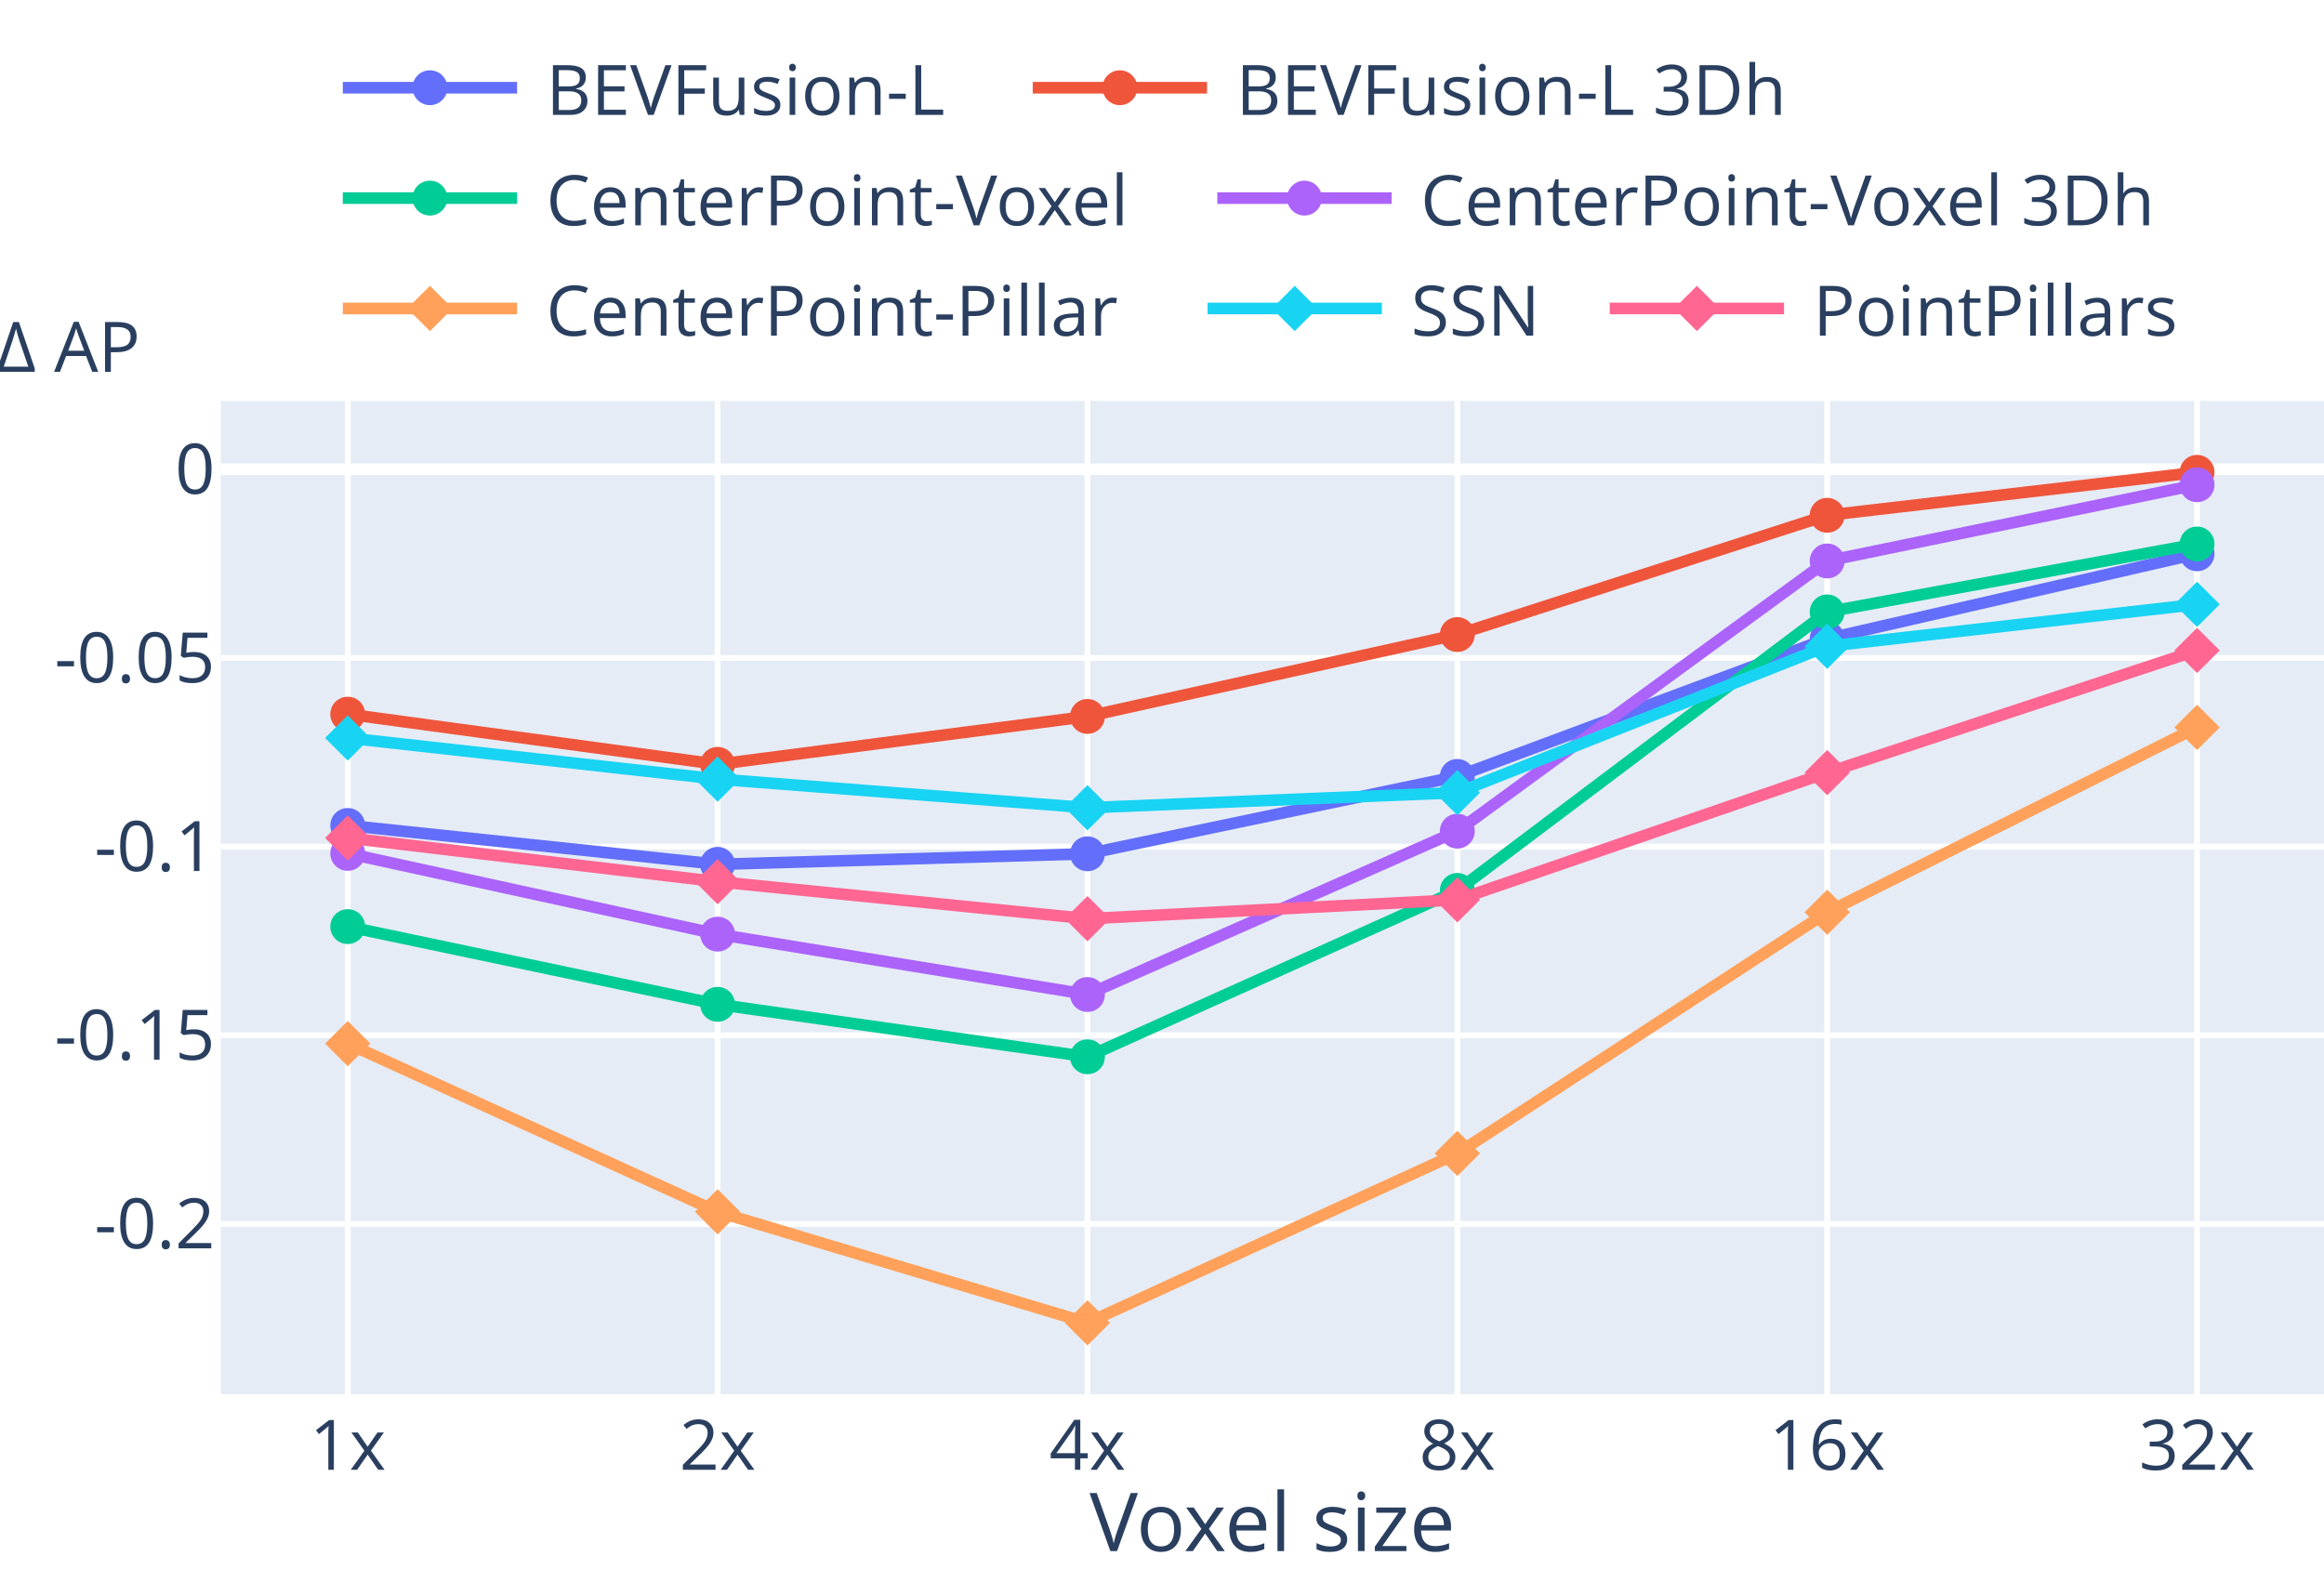
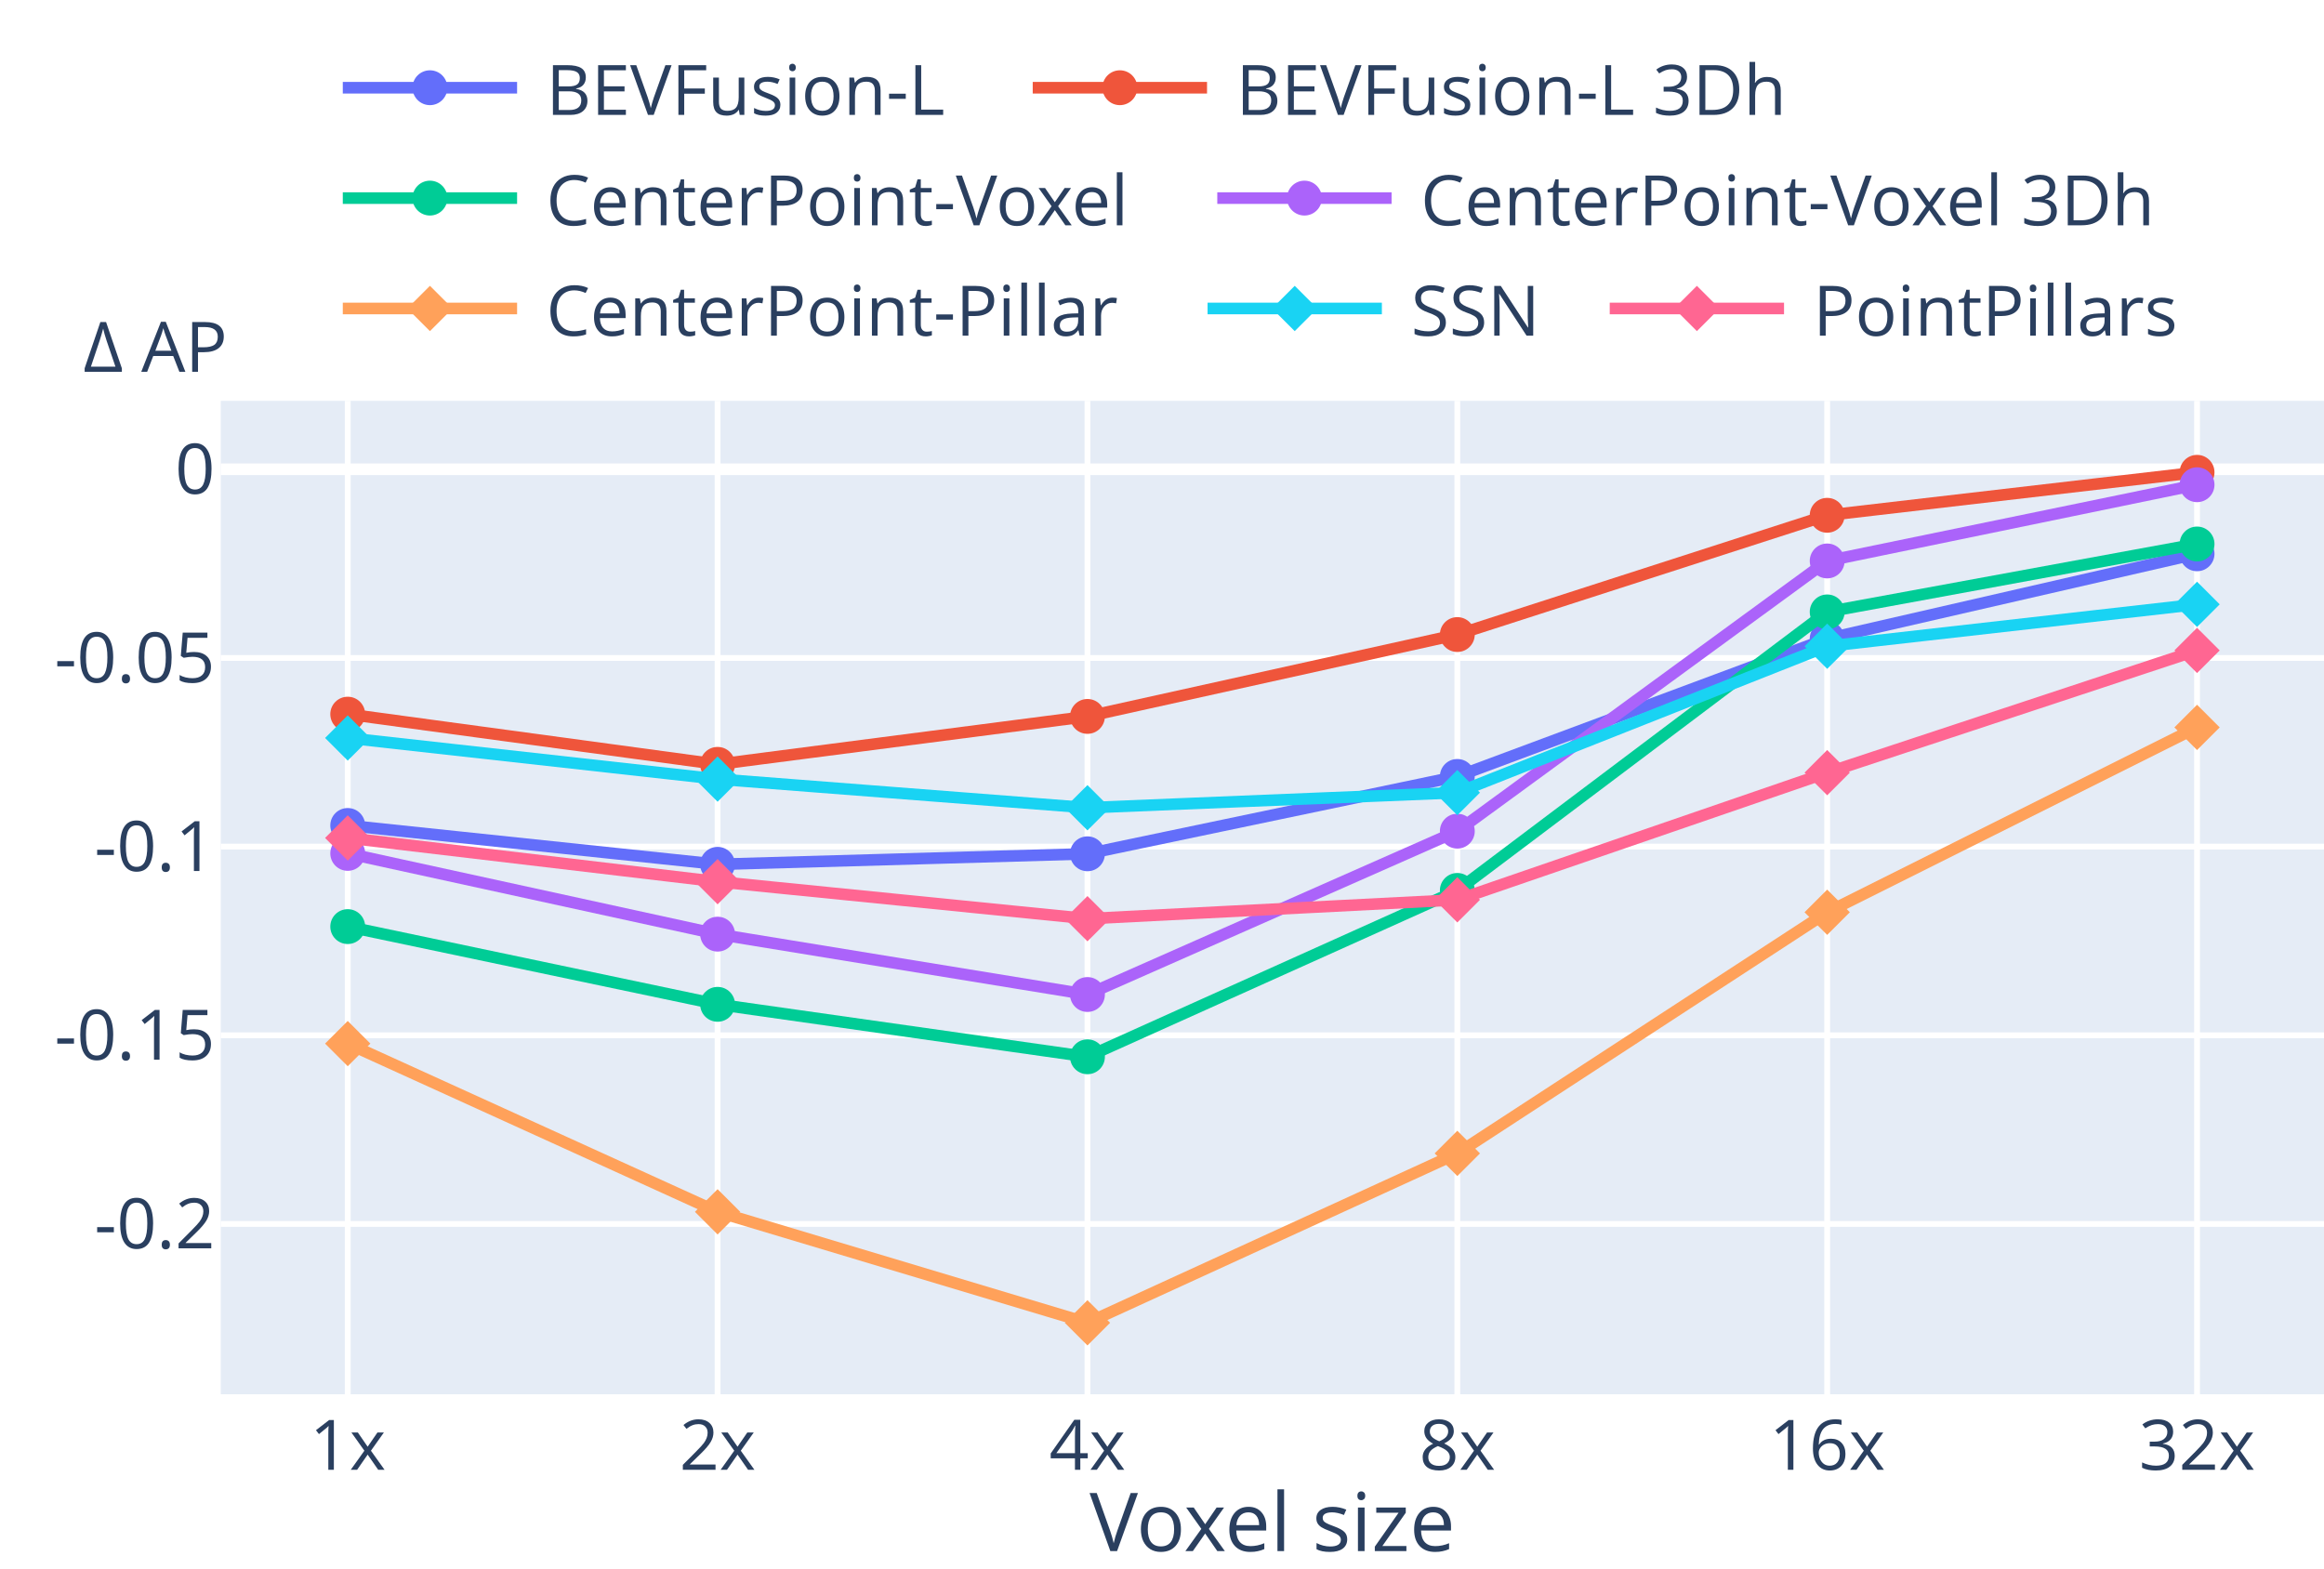
<svg xmlns="http://www.w3.org/2000/svg" class="main-svg" width="400" height="270" style="" viewBox="0 0 400 270">
  <rect x="0" y="0" width="400" height="270" style="fill: rgb(255, 255, 255); fill-opacity: 1;" />
-   <defs id="defs-0d66ee">
+   <defs id="defs-2517d5">
    <g class="clips">
-       <clipPath id="clip0d66eexyplot" class="plotclip">
+       <clipPath id="clip2517d5xyplot" class="plotclip">
        <rect width="362" height="171" />
      </clipPath>
-       <clipPath class="axesclip" id="clip0d66eex">
+       <clipPath class="axesclip" id="clip2517d5x">
        <rect x="38" y="0" width="362" height="270" />
      </clipPath>
-       <clipPath class="axesclip" id="clip0d66eey">
+       <clipPath class="axesclip" id="clip2517d5y">
        <rect x="0" y="69" width="400" height="171" />
      </clipPath>
-       <clipPath class="axesclip" id="clip0d66eexy">
+       <clipPath class="axesclip" id="clip2517d5xy">
        <rect x="38" y="69" width="362" height="171" />
      </clipPath>
    </g>
    <g class="gradients" />
    <g class="patterns" />
  </defs>
  <g class="bglayer">
    <rect class="bg" x="38" y="69" width="362" height="171" style="fill: rgb(229, 236, 246); fill-opacity: 1; stroke-width: 0;" />
  </g>
  <g class="layer-below">
    <g class="imagelayer" />
    <g class="shapelayer" />
  </g>
  <g class="cartesianlayer">
    <g class="subplot xy">
      <g class="layer-subplot">
        <g class="shapelayer" />
        <g class="imagelayer" />
      </g>
      <g class="minor-gridlayer">
        <g class="x" />
        <g class="y" />
      </g>
      <g class="gridlayer">
        <g class="x">
          <path class="xgrid crisp" transform="translate(59.85,0)" d="M0,69v171" style="stroke: rgb(255, 255, 255); stroke-opacity: 1; stroke-width: 1px;" />
          <path class="xgrid crisp" transform="translate(123.51,0)" d="M0,69v171" style="stroke: rgb(255, 255, 255); stroke-opacity: 1; stroke-width: 1px;" />
          <path class="xgrid crisp" transform="translate(187.17,0)" d="M0,69v171" style="stroke: rgb(255, 255, 255); stroke-opacity: 1; stroke-width: 1px;" />
          <path class="xgrid crisp" transform="translate(250.83,0)" d="M0,69v171" style="stroke: rgb(255, 255, 255); stroke-opacity: 1; stroke-width: 1px;" />
          <path class="xgrid crisp" transform="translate(314.49,0)" d="M0,69v171" style="stroke: rgb(255, 255, 255); stroke-opacity: 1; stroke-width: 1px;" />
          <path class="xgrid crisp" transform="translate(378.15,0)" d="M0,69v171" style="stroke: rgb(255, 255, 255); stroke-opacity: 1; stroke-width: 1px;" />
        </g>
        <g class="y">
          <path class="ygrid crisp" transform="translate(0,210.68)" d="M38,0h362" style="stroke: rgb(255, 255, 255); stroke-opacity: 1; stroke-width: 1px;" />
          <path class="ygrid crisp" transform="translate(0,178.21)" d="M38,0h362" style="stroke: rgb(255, 255, 255); stroke-opacity: 1; stroke-width: 1px;" />
          <path class="ygrid crisp" transform="translate(0,145.73)" d="M38,0h362" style="stroke: rgb(255, 255, 255); stroke-opacity: 1; stroke-width: 1px;" />
          <path class="ygrid crisp" transform="translate(0,113.26)" d="M38,0h362" style="stroke: rgb(255, 255, 255); stroke-opacity: 1; stroke-width: 1px;" />
        </g>
      </g>
      <g class="zerolinelayer">
        <path class="yzl zl crisp" transform="translate(0,80.78)" d="M38,0h362" style="stroke: rgb(255, 255, 255); stroke-opacity: 1; stroke-width: 2px;" />
      </g>
      <g class="layer-between">
        <g class="shapelayer" />
        <g class="imagelayer" />
      </g>
      <path class="xlines-below" />
      <path class="ylines-below" />
      <g class="overlines-below" />
      <g class="xaxislayer-below" />
      <g class="yaxislayer-below" />
      <g class="overaxes-below" />
      <g class="overplot">
-         <g class="xy" transform="translate(38,69)" clip-path="url(#clip0d66eexyplot)">
+         <g class="xy" transform="translate(38,69)" clip-path="url(#clip2517d5xyplot)">
          <g class="scatterlayer mlayer">
-             <g class="trace scatter trace718453" style="stroke-miterlimit: 2; opacity: 1;">
+             <g class="trace scatter trace291b35" style="stroke-miterlimit: 2; opacity: 1;">
              <g class="fills" />
              <g class="errorbars" />
              <g class="lines">
                <path class="js-line" d="M21.85,73.09L85.51,79.78L149.17,77.97L212.83,64.65L276.49,40.94L340.15,26.33" style="vector-effect: none; fill: none; stroke: rgb(99, 110, 250); stroke-opacity: 1; stroke-width: 2px; opacity: 1;" />
              </g>
              <g class="points">
                <path class="point" transform="translate(21.85,73.09)" d="M3,0A3,3 0 1,1 0,-3A3,3 0 0,1 3,0Z" style="opacity: 1; stroke-width: 0px; fill: rgb(99, 110, 250); fill-opacity: 1;" />
                <path class="point" transform="translate(85.51,79.78)" d="M3,0A3,3 0 1,1 0,-3A3,3 0 0,1 3,0Z" style="opacity: 1; stroke-width: 0px; fill: rgb(99, 110, 250); fill-opacity: 1;" />
                <path class="point" transform="translate(149.17,77.97)" d="M3,0A3,3 0 1,1 0,-3A3,3 0 0,1 3,0Z" style="opacity: 1; stroke-width: 0px; fill: rgb(99, 110, 250); fill-opacity: 1;" />
                <path class="point" transform="translate(212.83,64.65)" d="M3,0A3,3 0 1,1 0,-3A3,3 0 0,1 3,0Z" style="opacity: 1; stroke-width: 0px; fill: rgb(99, 110, 250); fill-opacity: 1;" />
                <path class="point" transform="translate(276.49,40.94)" d="M3,0A3,3 0 1,1 0,-3A3,3 0 0,1 3,0Z" style="opacity: 1; stroke-width: 0px; fill: rgb(99, 110, 250); fill-opacity: 1;" />
                <path class="point" transform="translate(340.15,26.33)" d="M3,0A3,3 0 1,1 0,-3A3,3 0 0,1 3,0Z" style="opacity: 1; stroke-width: 0px; fill: rgb(99, 110, 250); fill-opacity: 1;" />
              </g>
              <g class="text" />
            </g>
-             <g class="trace scatter tracedd2aca" style="stroke-miterlimit: 2; opacity: 1;">
+             <g class="trace scatter tracea4293a" style="stroke-miterlimit: 2; opacity: 1;">
              <g class="fills" />
              <g class="errorbars" />
              <g class="lines">
                <path class="js-line" d="M21.85,53.93L85.51,62.57L149.17,54.32L212.83,40.23L276.49,19.7L340.15,12.3" style="vector-effect: none; fill: none; stroke: rgb(239, 85, 59); stroke-opacity: 1; stroke-width: 2px; opacity: 1;" />
              </g>
              <g class="points">
                <path class="point" transform="translate(21.85,53.93)" d="M3,0A3,3 0 1,1 0,-3A3,3 0 0,1 3,0Z" style="opacity: 1; stroke-width: 0px; fill: rgb(239, 85, 59); fill-opacity: 1;" />
                <path class="point" transform="translate(85.51,62.57)" d="M3,0A3,3 0 1,1 0,-3A3,3 0 0,1 3,0Z" style="opacity: 1; stroke-width: 0px; fill: rgb(239, 85, 59); fill-opacity: 1;" />
                <path class="point" transform="translate(149.17,54.32)" d="M3,0A3,3 0 1,1 0,-3A3,3 0 0,1 3,0Z" style="opacity: 1; stroke-width: 0px; fill: rgb(239, 85, 59); fill-opacity: 1;" />
                <path class="point" transform="translate(212.83,40.23)" d="M3,0A3,3 0 1,1 0,-3A3,3 0 0,1 3,0Z" style="opacity: 1; stroke-width: 0px; fill: rgb(239, 85, 59); fill-opacity: 1;" />
                <path class="point" transform="translate(276.49,19.7)" d="M3,0A3,3 0 1,1 0,-3A3,3 0 0,1 3,0Z" style="opacity: 1; stroke-width: 0px; fill: rgb(239, 85, 59); fill-opacity: 1;" />
                <path class="point" transform="translate(340.15,12.3)" d="M3,0A3,3 0 1,1 0,-3A3,3 0 0,1 3,0Z" style="opacity: 1; stroke-width: 0px; fill: rgb(239, 85, 59); fill-opacity: 1;" />
              </g>
              <g class="text" />
            </g>
-             <g class="trace scatter trace21a4a7" style="stroke-miterlimit: 2; opacity: 1;">
+             <g class="trace scatter traceb61659" style="stroke-miterlimit: 2; opacity: 1;">
              <g class="fills" />
              <g class="errorbars" />
              <g class="lines">
                <path class="js-line" d="M21.85,90.5L85.51,103.88L149.17,112.91L212.83,84.27L276.49,36.33L340.15,24.64" style="vector-effect: none; fill: none; stroke: rgb(0, 204, 150); stroke-opacity: 1; stroke-width: 2px; opacity: 1;" />
              </g>
              <g class="points">
                <path class="point" transform="translate(21.85,90.5)" d="M3,0A3,3 0 1,1 0,-3A3,3 0 0,1 3,0Z" style="opacity: 1; stroke-width: 0px; fill: rgb(0, 204, 150); fill-opacity: 1;" />
                <path class="point" transform="translate(85.51,103.88)" d="M3,0A3,3 0 1,1 0,-3A3,3 0 0,1 3,0Z" style="opacity: 1; stroke-width: 0px; fill: rgb(0, 204, 150); fill-opacity: 1;" />
                <path class="point" transform="translate(149.17,112.91)" d="M3,0A3,3 0 1,1 0,-3A3,3 0 0,1 3,0Z" style="opacity: 1; stroke-width: 0px; fill: rgb(0, 204, 150); fill-opacity: 1;" />
                <path class="point" transform="translate(212.83,84.27)" d="M3,0A3,3 0 1,1 0,-3A3,3 0 0,1 3,0Z" style="opacity: 1; stroke-width: 0px; fill: rgb(0, 204, 150); fill-opacity: 1;" />
                <path class="point" transform="translate(276.49,36.33)" d="M3,0A3,3 0 1,1 0,-3A3,3 0 0,1 3,0Z" style="opacity: 1; stroke-width: 0px; fill: rgb(0, 204, 150); fill-opacity: 1;" />
                <path class="point" transform="translate(340.15,24.64)" d="M3,0A3,3 0 1,1 0,-3A3,3 0 0,1 3,0Z" style="opacity: 1; stroke-width: 0px; fill: rgb(0, 204, 150); fill-opacity: 1;" />
              </g>
              <g class="text" />
            </g>
-             <g class="trace scatter trace0ac253" style="stroke-miterlimit: 2; opacity: 1;">
+             <g class="trace scatter traced52f93" style="stroke-miterlimit: 2; opacity: 1;">
              <g class="fills" />
              <g class="errorbars" />
              <g class="lines">
                <path class="js-line" d="M21.85,77.9L85.51,91.8L149.17,102.19L212.83,74.07L276.49,27.56L340.15,14.44" style="vector-effect: none; fill: none; stroke: rgb(171, 99, 250); stroke-opacity: 1; stroke-width: 2px; opacity: 1;" />
              </g>
              <g class="points">
                <path class="point" transform="translate(21.85,77.9)" d="M3,0A3,3 0 1,1 0,-3A3,3 0 0,1 3,0Z" style="opacity: 1; stroke-width: 0px; fill: rgb(171, 99, 250); fill-opacity: 1;" />
                <path class="point" transform="translate(85.51,91.8)" d="M3,0A3,3 0 1,1 0,-3A3,3 0 0,1 3,0Z" style="opacity: 1; stroke-width: 0px; fill: rgb(171, 99, 250); fill-opacity: 1;" />
                <path class="point" transform="translate(149.17,102.19)" d="M3,0A3,3 0 1,1 0,-3A3,3 0 0,1 3,0Z" style="opacity: 1; stroke-width: 0px; fill: rgb(171, 99, 250); fill-opacity: 1;" />
                <path class="point" transform="translate(212.83,74.07)" d="M3,0A3,3 0 1,1 0,-3A3,3 0 0,1 3,0Z" style="opacity: 1; stroke-width: 0px; fill: rgb(171, 99, 250); fill-opacity: 1;" />
                <path class="point" transform="translate(276.49,27.56)" d="M3,0A3,3 0 1,1 0,-3A3,3 0 0,1 3,0Z" style="opacity: 1; stroke-width: 0px; fill: rgb(171, 99, 250); fill-opacity: 1;" />
                <path class="point" transform="translate(340.15,14.44)" d="M3,0A3,3 0 1,1 0,-3A3,3 0 0,1 3,0Z" style="opacity: 1; stroke-width: 0px; fill: rgb(171, 99, 250); fill-opacity: 1;" />
              </g>
              <g class="text" />
            </g>
-             <g class="trace scatter trace8909da" style="stroke-miterlimit: 2; opacity: 1;">
+             <g class="trace scatter trace38e92f" style="stroke-miterlimit: 2; opacity: 1;">
              <g class="fills" />
              <g class="errorbars" />
              <g class="lines">
                <path class="js-line" d="M21.85,110.64L85.51,139.6L149.17,158.7L212.83,129.54L276.49,88.03L340.15,56.21" style="vector-effect: none; fill: none; stroke: rgb(255, 161, 90); stroke-opacity: 1; stroke-width: 2px; opacity: 1;" />
              </g>
              <g class="points">
                <path class="point" transform="translate(21.85,110.64)" d="M3.9,0L0,3.9L-3.9,0L0,-3.9Z" style="opacity: 1; stroke-width: 0px; fill: rgb(255, 161, 90); fill-opacity: 1;" />
                <path class="point" transform="translate(85.51,139.6)" d="M3.9,0L0,3.9L-3.9,0L0,-3.9Z" style="opacity: 1; stroke-width: 0px; fill: rgb(255, 161, 90); fill-opacity: 1;" />
                <path class="point" transform="translate(149.17,158.7)" d="M3.9,0L0,3.9L-3.9,0L0,-3.9Z" style="opacity: 1; stroke-width: 0px; fill: rgb(255, 161, 90); fill-opacity: 1;" />
                <path class="point" transform="translate(212.83,129.54)" d="M3.9,0L0,3.9L-3.9,0L0,-3.9Z" style="opacity: 1; stroke-width: 0px; fill: rgb(255, 161, 90); fill-opacity: 1;" />
                <path class="point" transform="translate(276.49,88.03)" d="M3.9,0L0,3.9L-3.9,0L0,-3.9Z" style="opacity: 1; stroke-width: 0px; fill: rgb(255, 161, 90); fill-opacity: 1;" />
                <path class="point" transform="translate(340.15,56.21)" d="M3.9,0L0,3.9L-3.9,0L0,-3.9Z" style="opacity: 1; stroke-width: 0px; fill: rgb(255, 161, 90); fill-opacity: 1;" />
              </g>
              <g class="text" />
            </g>
-             <g class="trace scatter trace863fda" style="stroke-miterlimit: 2; opacity: 1;">
+             <g class="trace scatter traceb0db5c" style="stroke-miterlimit: 2; opacity: 1;">
              <g class="fills" />
              <g class="errorbars" />
              <g class="lines">
                <path class="js-line" d="M21.85,58.03L85.51,65.11L149.17,70.04L212.83,67.44L276.49,42.24L340.15,35.03" style="vector-effect: none; fill: none; stroke: rgb(25, 211, 243); stroke-opacity: 1; stroke-width: 2px; opacity: 1;" />
              </g>
              <g class="points">
                <path class="point" transform="translate(21.85,58.03)" d="M3.9,0L0,3.9L-3.9,0L0,-3.9Z" style="opacity: 1; stroke-width: 0px; fill: rgb(25, 211, 243); fill-opacity: 1;" />
                <path class="point" transform="translate(85.51,65.11)" d="M3.9,0L0,3.9L-3.9,0L0,-3.9Z" style="opacity: 1; stroke-width: 0px; fill: rgb(25, 211, 243); fill-opacity: 1;" />
                <path class="point" transform="translate(149.17,70.04)" d="M3.9,0L0,3.9L-3.9,0L0,-3.9Z" style="opacity: 1; stroke-width: 0px; fill: rgb(25, 211, 243); fill-opacity: 1;" />
                <path class="point" transform="translate(212.83,67.44)" d="M3.9,0L0,3.9L-3.9,0L0,-3.9Z" style="opacity: 1; stroke-width: 0px; fill: rgb(25, 211, 243); fill-opacity: 1;" />
                <path class="point" transform="translate(276.49,42.24)" d="M3.9,0L0,3.9L-3.9,0L0,-3.9Z" style="opacity: 1; stroke-width: 0px; fill: rgb(25, 211, 243); fill-opacity: 1;" />
                <path class="point" transform="translate(340.15,35.03)" d="M3.9,0L0,3.9L-3.9,0L0,-3.9Z" style="opacity: 1; stroke-width: 0px; fill: rgb(25, 211, 243); fill-opacity: 1;" />
              </g>
              <g class="text" />
            </g>
-             <g class="trace scatter traceaee9a7" style="stroke-miterlimit: 2; opacity: 1;">
+             <g class="trace scatter trace9eabc2" style="stroke-miterlimit: 2; opacity: 1;">
              <g class="fills" />
              <g class="errorbars" />
              <g class="lines">
                <path class="js-line" d="M21.85,75.24L85.51,82.77L149.17,89.14L212.83,85.89L276.49,64L340.15,42.96" style="vector-effect: none; fill: none; stroke: rgb(255, 102, 146); stroke-opacity: 1; stroke-width: 2px; opacity: 1;" />
              </g>
              <g class="points">
                <path class="point" transform="translate(21.85,75.24)" d="M3.9,0L0,3.9L-3.9,0L0,-3.9Z" style="opacity: 1; stroke-width: 0px; fill: rgb(255, 102, 146); fill-opacity: 1;" />
                <path class="point" transform="translate(85.51,82.77)" d="M3.9,0L0,3.9L-3.9,0L0,-3.9Z" style="opacity: 1; stroke-width: 0px; fill: rgb(255, 102, 146); fill-opacity: 1;" />
                <path class="point" transform="translate(149.17,89.14)" d="M3.9,0L0,3.9L-3.9,0L0,-3.9Z" style="opacity: 1; stroke-width: 0px; fill: rgb(255, 102, 146); fill-opacity: 1;" />
                <path class="point" transform="translate(212.83,85.89)" d="M3.9,0L0,3.9L-3.9,0L0,-3.9Z" style="opacity: 1; stroke-width: 0px; fill: rgb(255, 102, 146); fill-opacity: 1;" />
                <path class="point" transform="translate(276.49,64)" d="M3.9,0L0,3.9L-3.9,0L0,-3.9Z" style="opacity: 1; stroke-width: 0px; fill: rgb(255, 102, 146); fill-opacity: 1;" />
                <path class="point" transform="translate(340.15,42.96)" d="M3.9,0L0,3.9L-3.9,0L0,-3.9Z" style="opacity: 1; stroke-width: 0px; fill: rgb(255, 102, 146); fill-opacity: 1;" />
              </g>
              <g class="text" />
            </g>
          </g>
        </g>
      </g>
      <g class="zerolinelayer-above" />
      <path class="xlines-above crisp" d="M0,0" style="fill: none;" />
      <path class="ylines-above crisp" d="M0,0" style="fill: none;" />
      <g class="overlines-above" />
      <g class="xaxislayer-above">
        <g class="xtick">
          <text text-anchor="middle" x="0" y="253" transform="translate(59.85,0)" style="font-family: 'Open Sans', verdana, arial, sans-serif; font-size: 12px; fill: rgb(42, 63, 95); fill-opacity: 1; white-space: pre;">1x</text>
        </g>
        <g class="xtick">
          <text text-anchor="middle" x="0" y="253" transform="translate(123.51,0)" style="font-family: 'Open Sans', verdana, arial, sans-serif; font-size: 12px; fill: rgb(42, 63, 95); fill-opacity: 1; white-space: pre;">2x</text>
        </g>
        <g class="xtick">
          <text text-anchor="middle" x="0" y="253" transform="translate(187.17,0)" style="font-family: 'Open Sans', verdana, arial, sans-serif; font-size: 12px; fill: rgb(42, 63, 95); fill-opacity: 1; white-space: pre;">4x</text>
        </g>
        <g class="xtick">
          <text text-anchor="middle" x="0" y="253" transform="translate(250.83,0)" style="font-family: 'Open Sans', verdana, arial, sans-serif; font-size: 12px; fill: rgb(42, 63, 95); fill-opacity: 1; white-space: pre;">8x</text>
        </g>
        <g class="xtick">
          <text text-anchor="middle" x="0" y="253" transform="translate(314.49,0)" style="font-family: 'Open Sans', verdana, arial, sans-serif; font-size: 12px; fill: rgb(42, 63, 95); fill-opacity: 1; white-space: pre;">16x</text>
        </g>
        <g class="xtick">
          <text text-anchor="middle" x="0" y="253" transform="translate(378.15,0)" style="font-family: 'Open Sans', verdana, arial, sans-serif; font-size: 12px; fill: rgb(42, 63, 95); fill-opacity: 1; white-space: pre;">32x</text>
        </g>
      </g>
      <g class="yaxislayer-above">
        <g class="ytick">
          <text text-anchor="end" x="37" y="4.2" transform="translate(0,210.68)" style="font-family: 'Open Sans', verdana, arial, sans-serif; font-size: 12px; fill: rgb(42, 63, 95); fill-opacity: 1; white-space: pre;">-0.2</text>
        </g>
        <g class="ytick">
          <text text-anchor="end" x="37" y="4.2" style="font-family: 'Open Sans', verdana, arial, sans-serif; font-size: 12px; fill: rgb(42, 63, 95); fill-opacity: 1; white-space: pre;" transform="translate(0,178.21)">-0.15</text>
        </g>
        <g class="ytick">
          <text text-anchor="end" x="37" y="4.2" style="font-family: 'Open Sans', verdana, arial, sans-serif; font-size: 12px; fill: rgb(42, 63, 95); fill-opacity: 1; white-space: pre;" transform="translate(0,145.73)">-0.1</text>
        </g>
        <g class="ytick">
          <text text-anchor="end" x="37" y="4.2" style="font-family: 'Open Sans', verdana, arial, sans-serif; font-size: 12px; fill: rgb(42, 63, 95); fill-opacity: 1; white-space: pre;" transform="translate(0,113.26)">-0.05</text>
        </g>
        <g class="ytick">
          <text text-anchor="end" x="37" y="4.2" style="font-family: 'Open Sans', verdana, arial, sans-serif; font-size: 12px; fill: rgb(42, 63, 95); fill-opacity: 1; white-space: pre;" transform="translate(0,80.78)">0</text>
        </g>
      </g>
      <g class="overaxes-above" />
    </g>
  </g>
  <g class="polarlayer" />
  <g class="smithlayer" />
  <g class="ternarylayer" />
  <g class="geolayer" />
  <g class="funnelarealayer" />
  <g class="pielayer" />
  <g class="iciclelayer" />
  <g class="treemaplayer" />
  <g class="sunburstlayer" />
  <g class="glimages" />
-   <defs id="topdefs-0d66ee">
+   <defs id="topdefs-2517d5">
    <g class="clips" />
-     <clipPath id="legend0d66ee">
+     <clipPath id="legend2517d5">
      <rect width="330" height="67" x="0" y="0" />
    </clipPath>
  </defs>
  <g class="layer-above">
    <g class="imagelayer" />
    <g class="shapelayer" />
  </g>
  <g class="infolayer">
    <g class="legend" pointer-events="all" transform="translate(54,0.6)">
      <rect class="bg" shape-rendering="crispEdges" width="330" height="67" x="0" y="0" style="stroke: rgb(68, 68, 68); stroke-opacity: 1; fill: rgb(255, 255, 255); fill-opacity: 1; stroke-width: 0px;" />
-       <g class="scrollbox" transform="" clip-path="url(#legend0d66ee)">
+       <g class="scrollbox" transform="" clip-path="url(#legend2517d5)">
        <g class="groups" transform="">
          <g class="traces" transform="translate(0,14.5)" style="opacity: 1;">
            <text class="legendtext" text-anchor="start" x="40" y="4.68" style="font-family: 'Open Sans', verdana, arial, sans-serif; font-size: 12px; fill: rgb(42, 63, 95); fill-opacity: 1; white-space: pre;">BEVFusion-L</text>
            <g class="layers" style="opacity: 1;">
              <g class="legendfill" />
              <g class="legendlines">
                <path class="js-line" d="M5,0h30" style="fill: none; stroke: rgb(99, 110, 250); stroke-opacity: 1; stroke-width: 2px;" />
              </g>
              <g class="legendsymbols">
                <g class="legendpoints">
                  <path class="scatterpts" transform="translate(20,0)" d="M3,0A3,3 0 1,1 0,-3A3,3 0 0,1 3,0Z" style="opacity: 1; stroke-width: 0px; fill: rgb(99, 110, 250); fill-opacity: 1;" />
                </g>
              </g>
            </g>
            <rect class="legendtoggle" x="0" y="-9.5" width="116.25" height="19" style="fill: rgb(0, 0, 0); fill-opacity: 0;" />
          </g>
        </g>
        <g class="groups" transform="translate(118.75,0)">
          <g class="traces" transform="translate(0,14.5)" style="opacity: 1;">
            <text class="legendtext" text-anchor="start" x="40" y="4.68" style="font-family: 'Open Sans', verdana, arial, sans-serif; font-size: 12px; fill: rgb(42, 63, 95); fill-opacity: 1; white-space: pre;">BEVFusion-L 3Dh</text>
            <g class="layers" style="opacity: 1;">
              <g class="legendfill" />
              <g class="legendlines">
                <path class="js-line" d="M5,0h30" style="fill: none; stroke: rgb(239, 85, 59); stroke-opacity: 1; stroke-width: 2px;" />
              </g>
              <g class="legendsymbols">
                <g class="legendpoints">
                  <path class="scatterpts" transform="translate(20,0)" d="M3,0A3,3 0 1,1 0,-3A3,3 0 0,1 3,0Z" style="opacity: 1; stroke-width: 0px; fill: rgb(239, 85, 59); fill-opacity: 1;" />
                </g>
              </g>
            </g>
            <rect class="legendtoggle" x="0" y="-9.5" width="144.219" height="19" style="fill: rgb(0, 0, 0); fill-opacity: 0;" />
          </g>
        </g>
        <g class="groups" transform="translate(0,19)">
          <g class="traces" transform="translate(0,14.5)" style="opacity: 1;">
            <text class="legendtext" text-anchor="start" x="40" y="4.68" style="font-family: 'Open Sans', verdana, arial, sans-serif; font-size: 12px; fill: rgb(42, 63, 95); fill-opacity: 1; white-space: pre;">CenterPoint-Voxel</text>
            <g class="layers" style="opacity: 1;">
              <g class="legendfill" />
              <g class="legendlines">
                <path class="js-line" d="M5,0h30" style="fill: none; stroke: rgb(0, 204, 150); stroke-opacity: 1; stroke-width: 2px;" />
              </g>
              <g class="legendsymbols">
                <g class="legendpoints">
                  <path class="scatterpts" transform="translate(20,0)" d="M3,0A3,3 0 1,1 0,-3A3,3 0 0,1 3,0Z" style="opacity: 1; stroke-width: 0px; fill: rgb(0, 204, 150); fill-opacity: 1;" />
                </g>
              </g>
            </g>
            <rect class="legendtoggle" x="0" y="-9.5" width="148.016" height="19" style="fill: rgb(0, 0, 0); fill-opacity: 0;" />
          </g>
        </g>
        <g class="groups" transform="translate(150.5156,19)">
          <g class="traces" transform="translate(0,14.5)" style="opacity: 1;">
            <text class="legendtext" text-anchor="start" x="40" y="4.68" style="font-family: 'Open Sans', verdana, arial, sans-serif; font-size: 12px; fill: rgb(42, 63, 95); fill-opacity: 1; white-space: pre;">CenterPoint-Voxel 3Dh</text>
            <g class="layers" style="opacity: 1;">
              <g class="legendfill" />
              <g class="legendlines">
                <path class="js-line" d="M5,0h30" style="fill: none; stroke: rgb(171, 99, 250); stroke-opacity: 1; stroke-width: 2px;" />
              </g>
              <g class="legendsymbols">
                <g class="legendpoints">
                  <path class="scatterpts" transform="translate(20,0)" d="M3,0A3,3 0 1,1 0,-3A3,3 0 0,1 3,0Z" style="opacity: 1; stroke-width: 0px; fill: rgb(171, 99, 250); fill-opacity: 1;" />
                </g>
              </g>
            </g>
            <rect class="legendtoggle" x="0" y="-9.5" width="176.312" height="19" style="fill: rgb(0, 0, 0); fill-opacity: 0;" />
          </g>
        </g>
        <g class="groups" transform="translate(0,38)">
          <g class="traces" transform="translate(0,14.5)" style="opacity: 1;">
            <text class="legendtext" text-anchor="start" x="40" y="4.68" style="font-family: 'Open Sans', verdana, arial, sans-serif; font-size: 12px; fill: rgb(42, 63, 95); fill-opacity: 1; white-space: pre;">CenterPoint-Pillar</text>
            <g class="layers" style="opacity: 1;">
              <g class="legendfill" />
              <g class="legendlines">
                <path class="js-line" d="M5,0h30" style="fill: none; stroke: rgb(255, 161, 90); stroke-opacity: 1; stroke-width: 2px;" />
              </g>
              <g class="legendsymbols">
                <g class="legendpoints">
                  <path class="scatterpts" transform="translate(20,0)" d="M3.9,0L0,3.9L-3.9,0L0,-3.9Z" style="opacity: 1; stroke-width: 0px; fill: rgb(255, 161, 90); fill-opacity: 1;" />
                </g>
              </g>
            </g>
            <rect class="legendtoggle" x="0" y="-9.5" width="146.344" height="19" style="fill: rgb(0, 0, 0); fill-opacity: 0;" />
          </g>
        </g>
        <g class="groups" transform="translate(148.8438,38)">
          <g class="traces" transform="translate(0,14.5)" style="opacity: 1;">
            <text class="legendtext" text-anchor="start" x="40" y="4.68" style="font-family: 'Open Sans', verdana, arial, sans-serif; font-size: 12px; fill: rgb(42, 63, 95); fill-opacity: 1; white-space: pre;">SSN</text>
            <g class="layers" style="opacity: 1;">
              <g class="legendfill" />
              <g class="legendlines">
                <path class="js-line" d="M5,0h30" style="fill: none; stroke: rgb(25, 211, 243); stroke-opacity: 1; stroke-width: 2px;" />
              </g>
              <g class="legendsymbols">
                <g class="legendpoints">
                  <path class="scatterpts" transform="translate(20,0)" d="M3.9,0L0,3.9L-3.9,0L0,-3.9Z" style="opacity: 1; stroke-width: 0px; fill: rgb(25, 211, 243); fill-opacity: 1;" />
                </g>
              </g>
            </g>
            <rect class="legendtoggle" x="0" y="-9.5" width="66.719" height="19" style="fill: rgb(0, 0, 0); fill-opacity: 0;" />
          </g>
        </g>
        <g class="groups" transform="translate(218.0625,38)">
          <g class="traces" transform="translate(0,14.5)" style="opacity: 1;">
            <text class="legendtext" text-anchor="start" x="40" y="4.68" style="font-family: 'Open Sans', verdana, arial, sans-serif; font-size: 12px; fill: rgb(42, 63, 95); fill-opacity: 1; white-space: pre;">PointPillars</text>
            <g class="layers" style="opacity: 1;">
              <g class="legendfill" />
              <g class="legendlines">
                <path class="js-line" d="M5,0h30" style="fill: none; stroke: rgb(255, 102, 146); stroke-opacity: 1; stroke-width: 2px;" />
              </g>
              <g class="legendsymbols">
                <g class="legendpoints">
                  <path class="scatterpts" transform="translate(20,0)" d="M3.9,0L0,3.9L-3.9,0L0,-3.9Z" style="opacity: 1; stroke-width: 0px; fill: rgb(255, 102, 146); fill-opacity: 1;" />
                </g>
              </g>
            </g>
            <rect class="legendtoggle" x="0" y="-9.5" width="107.812" height="19" style="fill: rgb(0, 0, 0); fill-opacity: 0;" />
          </g>
        </g>
      </g>
      <rect class="scrollbar" rx="20" ry="3" width="0" height="0" x="0" y="0" style="fill: rgb(128, 139, 164); fill-opacity: 1;" />
    </g>
    <g class="g-gtitle" />
    <g class="g-xtitle" transform="translate(0,-2.3)">
      <text class="xtitle" x="219" y="269.3" text-anchor="middle" style="opacity: 1; font-family: 'Open Sans', verdana, arial, sans-serif; font-size: 14px; fill: rgb(42, 63, 95); fill-opacity: 1; white-space: pre;">Voxel size</text>
    </g>
    <g class="g-ytitle" />
    <g class="annotation" data-index="0" style="opacity: 1;">
-       <g class="annotation-text-g" transform="rotate(0,11.87,60)">
-         <g class="cursor-pointer" transform="translate(-4,51)">
+       <g class="annotation-text-g" transform="rotate(0,26.35,60)">
+         <g class="cursor-pointer" transform="translate(11,51)">
          <rect class="bg" x="0.5" y="0.5" width="30" height="17" style="stroke-width: 1px; stroke: rgb(0, 0, 0); stroke-opacity: 0; fill: rgb(0, 0, 0); fill-opacity: 0;" />
          <text class="annotation-text" text-anchor="middle" x="15.734" y="13" style="font-family: 'Open Sans', verdana, arial, sans-serif; font-size: 12px; fill: rgb(42, 63, 95); fill-opacity: 1; white-space: pre;">Δ AP</text>
        </g>
      </g>
    </g>
  </g>
</svg>
